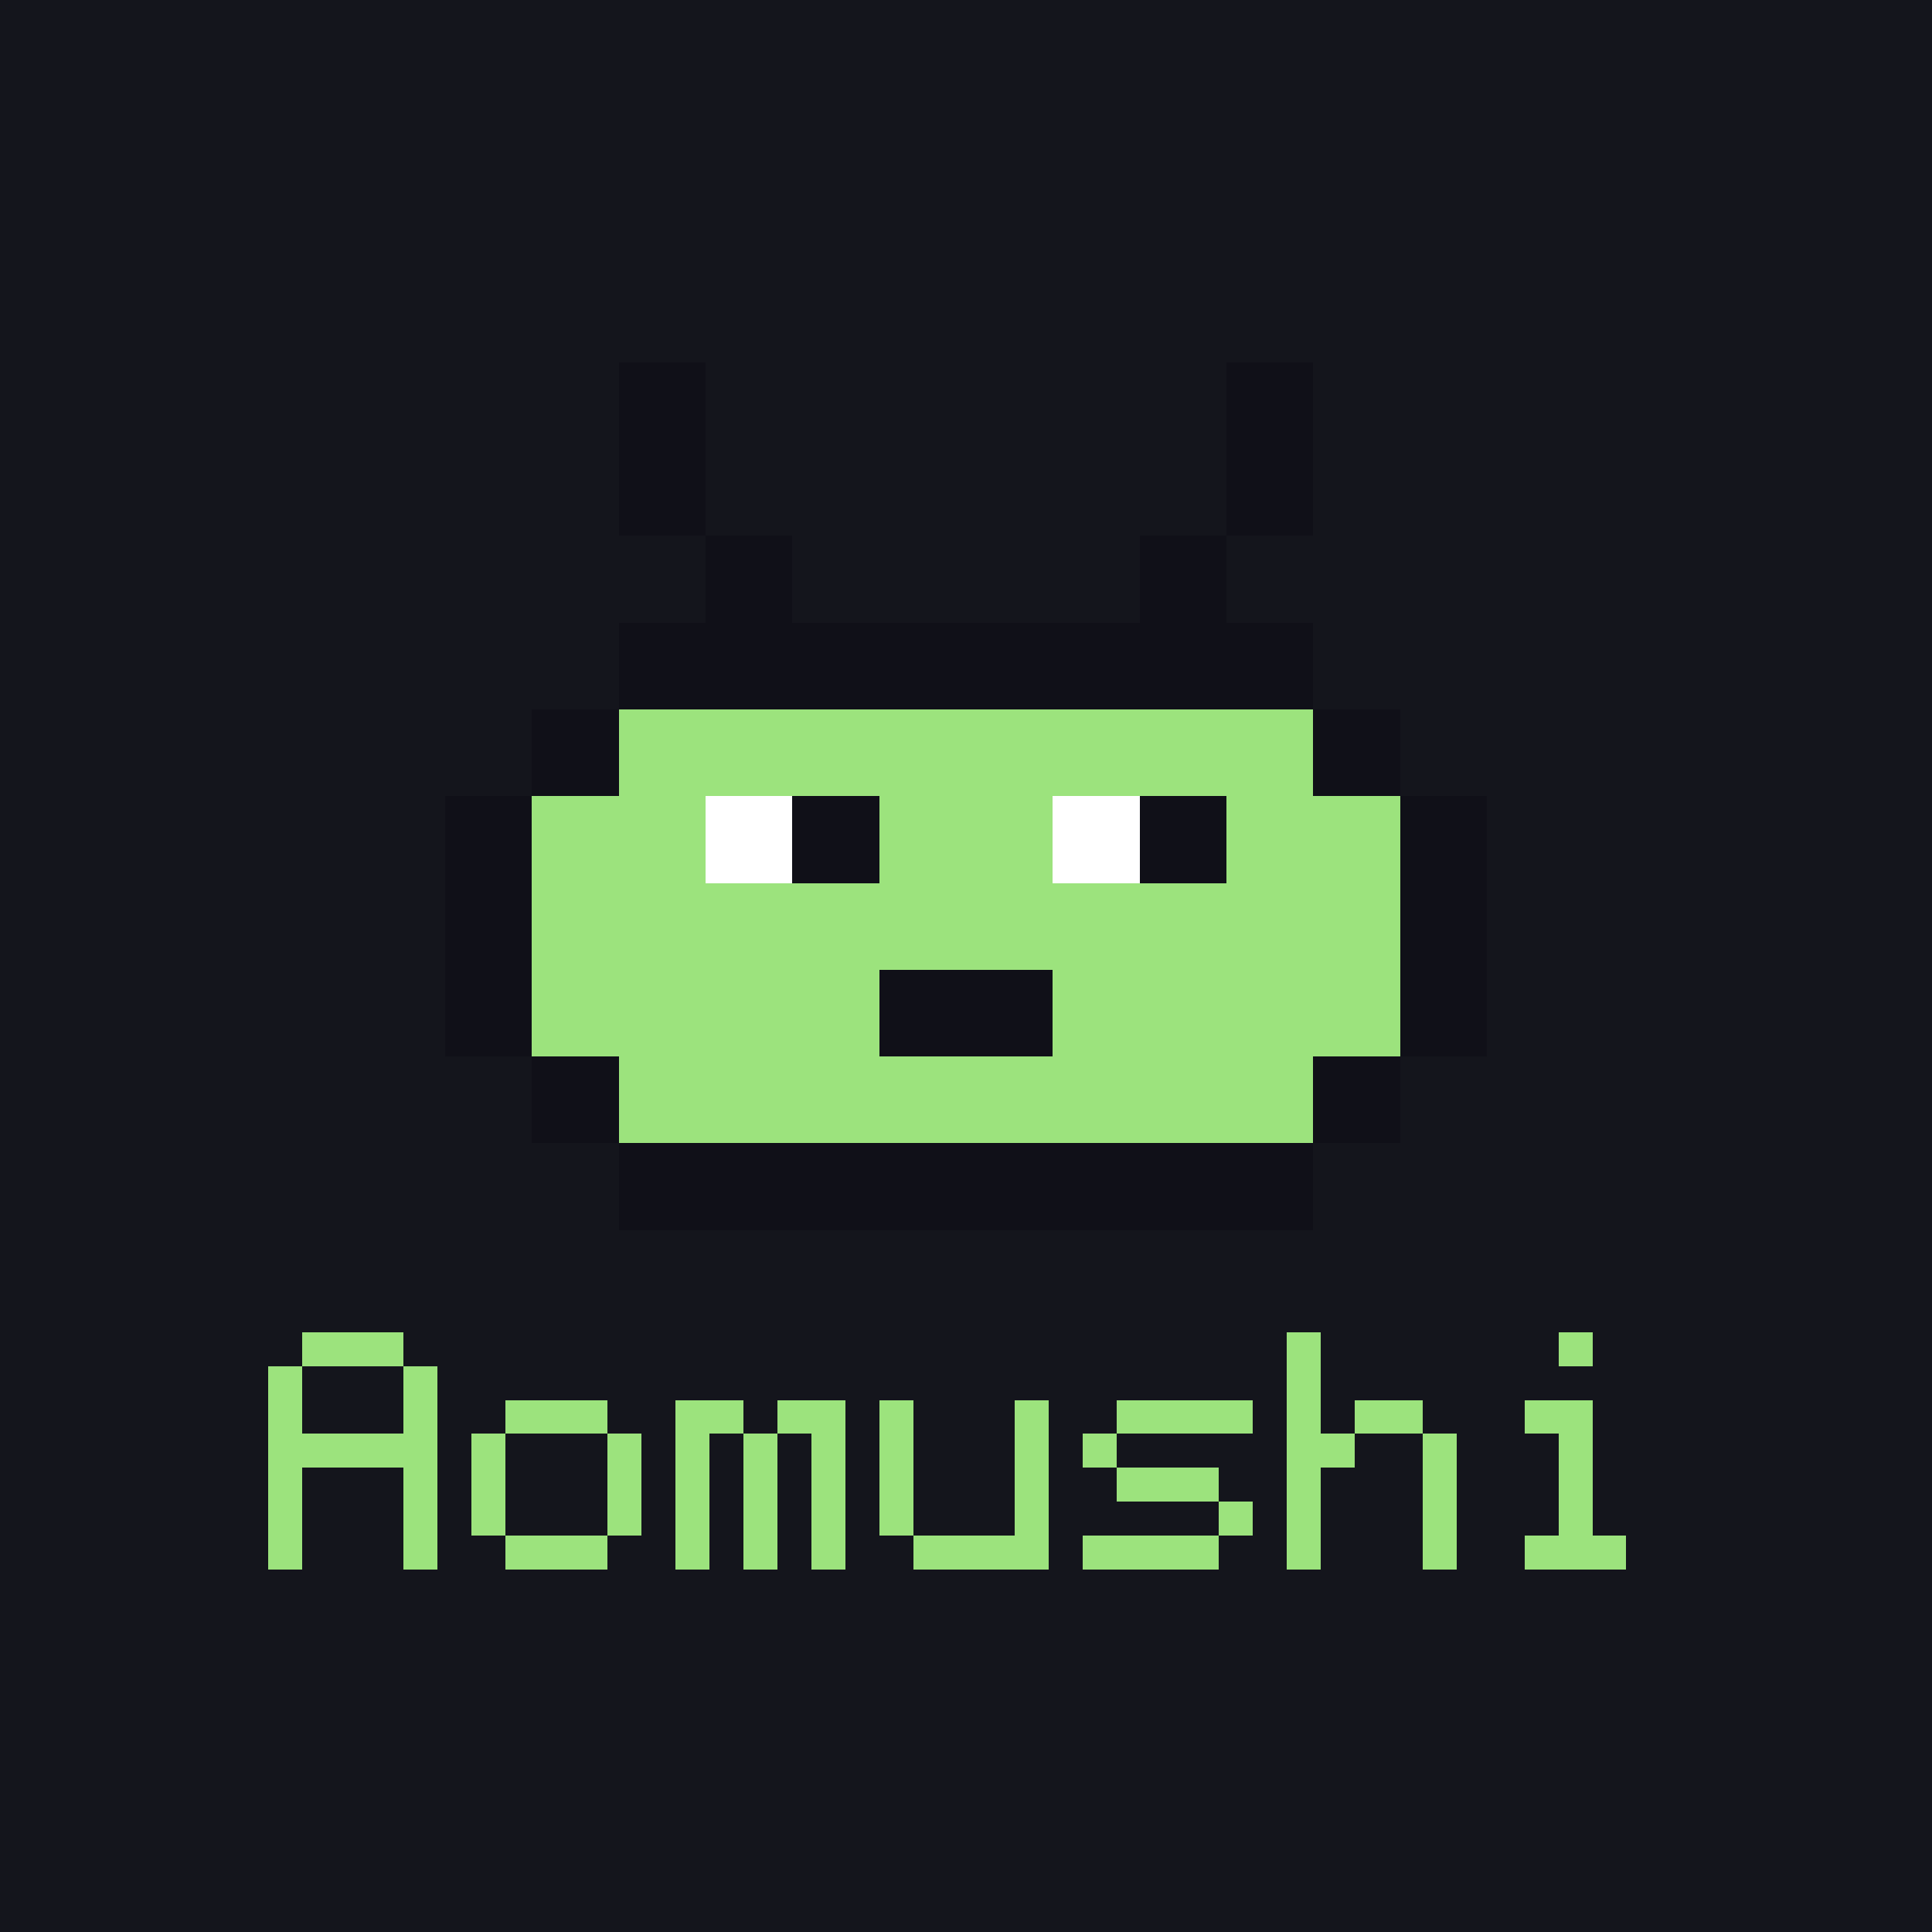
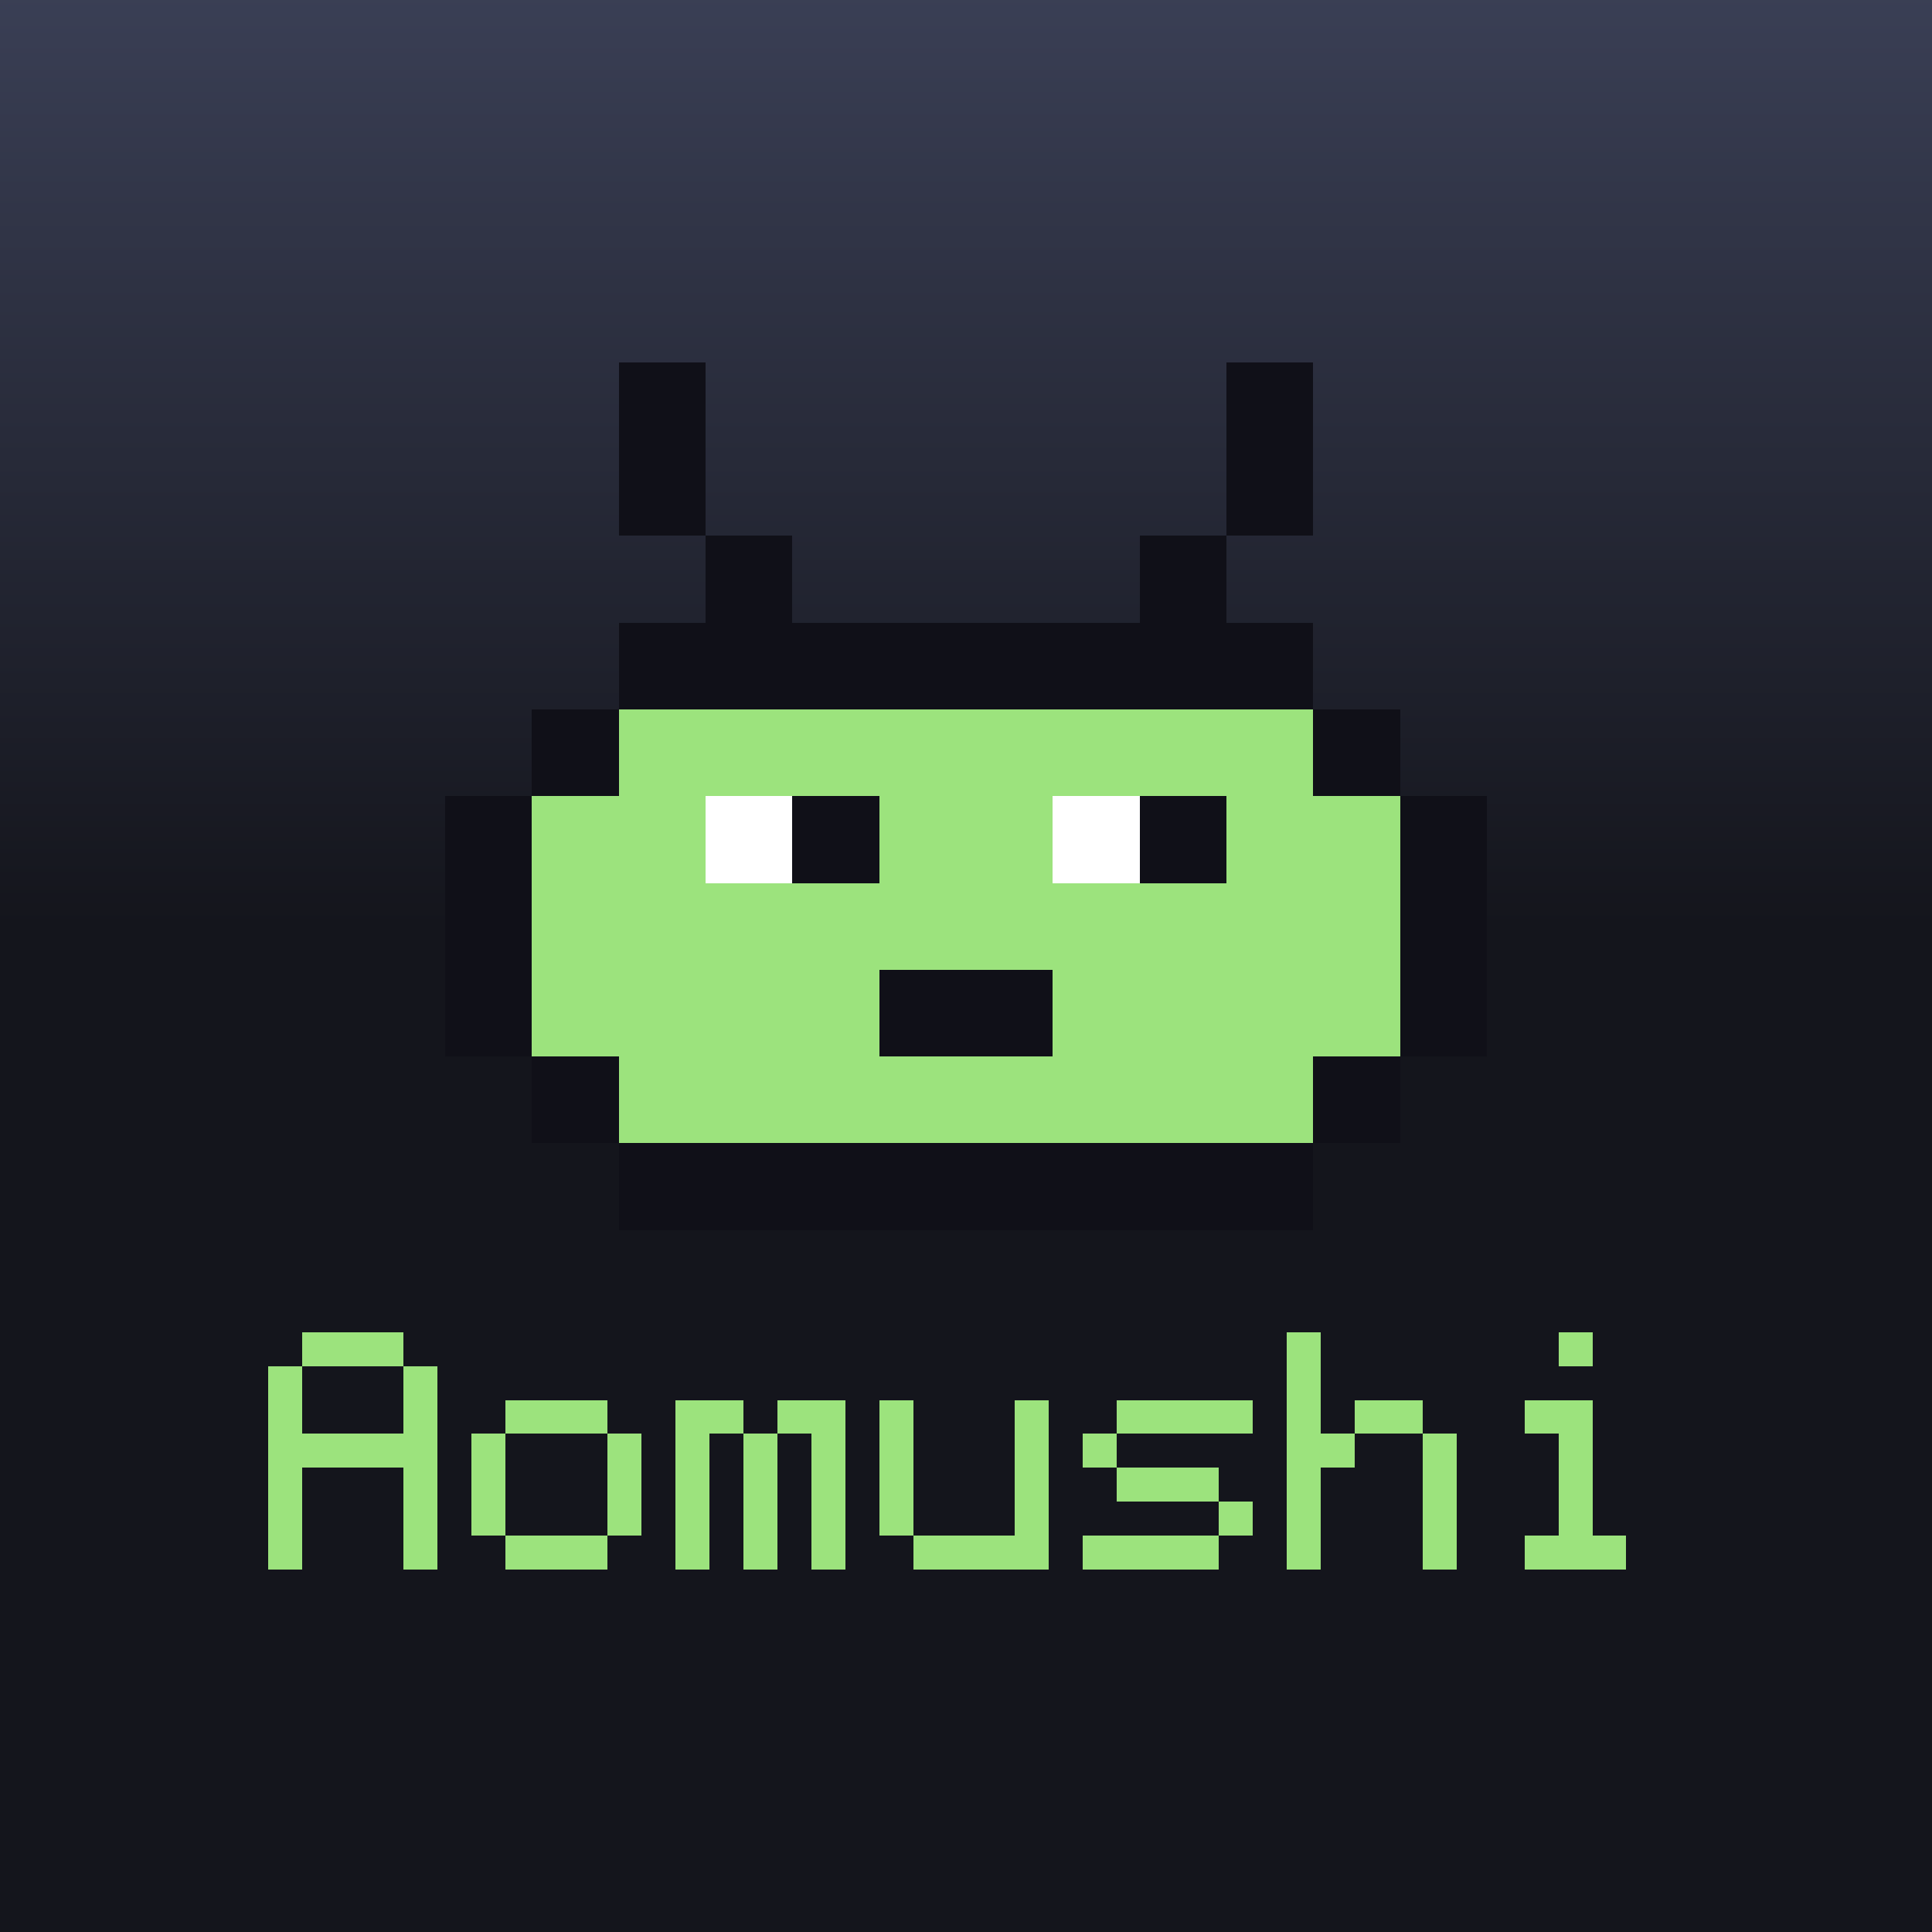
<svg xmlns="http://www.w3.org/2000/svg" width="512" height="512" viewBox="0 0 512 512" shape-rendering="crispEdges">
-   <rect x="0" y="0" width="512" height="512" fill="#14151c" />
+   <defs>
+     <linearGradient id="sky" x1="0" y1="0" x2="0" y2="1">
+       <stop offset="0" stop-color="#3a3f55" />
+       <stop offset="0.48" stop-color="#14151c" />
+     </linearGradient>
+   </defs>
+   <rect x="0" y="0" width="512" height="512" fill="url(#sky)" shape-rendering="auto" />
  <rect x="164" y="96" width="23" height="23" fill="#101018" />
  <rect x="325" y="96" width="23" height="23" fill="#101018" />
  <rect x="164" y="119" width="23" height="23" fill="#101018" />
  <rect x="325" y="119" width="23" height="23" fill="#101018" />
  <rect x="187" y="142" width="23" height="23" fill="#101018" />
  <rect x="302" y="142" width="23" height="23" fill="#101018" />
  <rect x="164" y="165" width="23" height="23" fill="#101018" />
  <rect x="187" y="165" width="23" height="23" fill="#101018" />
  <rect x="210" y="165" width="23" height="23" fill="#101018" />
  <rect x="233" y="165" width="23" height="23" fill="#101018" />
  <rect x="256" y="165" width="23" height="23" fill="#101018" />
  <rect x="279" y="165" width="23" height="23" fill="#101018" />
  <rect x="302" y="165" width="23" height="23" fill="#101018" />
  <rect x="325" y="165" width="23" height="23" fill="#101018" />
  <rect x="141" y="188" width="23" height="23" fill="#101018" />
  <rect x="164" y="188" width="23" height="23" fill="#9CE37D" />
  <rect x="187" y="188" width="23" height="23" fill="#9CE37D" />
  <rect x="210" y="188" width="23" height="23" fill="#9CE37D" />
  <rect x="233" y="188" width="23" height="23" fill="#9CE37D" />
  <rect x="256" y="188" width="23" height="23" fill="#9CE37D" />
  <rect x="279" y="188" width="23" height="23" fill="#9CE37D" />
  <rect x="302" y="188" width="23" height="23" fill="#9CE37D" />
  <rect x="325" y="188" width="23" height="23" fill="#9CE37D" />
  <rect x="348" y="188" width="23" height="23" fill="#101018" />
  <rect x="118" y="211" width="23" height="23" fill="#101018" />
  <rect x="141" y="211" width="23" height="23" fill="#9CE37D" />
  <rect x="164" y="211" width="23" height="23" fill="#9CE37D" />
  <rect x="187" y="211" width="23" height="23" fill="#ffffff" />
  <rect x="210" y="211" width="23" height="23" fill="#101018" />
  <rect x="233" y="211" width="23" height="23" fill="#9CE37D" />
  <rect x="256" y="211" width="23" height="23" fill="#9CE37D" />
  <rect x="279" y="211" width="23" height="23" fill="#ffffff" />
  <rect x="302" y="211" width="23" height="23" fill="#101018" />
  <rect x="325" y="211" width="23" height="23" fill="#9CE37D" />
  <rect x="348" y="211" width="23" height="23" fill="#9CE37D" />
  <rect x="371" y="211" width="23" height="23" fill="#101018" />
  <rect x="118" y="234" width="23" height="23" fill="#101018" />
  <rect x="141" y="234" width="23" height="23" fill="#9CE37D" />
  <rect x="164" y="234" width="23" height="23" fill="#9CE37D" />
  <rect x="187" y="234" width="23" height="23" fill="#9CE37D" />
  <rect x="210" y="234" width="23" height="23" fill="#9CE37D" />
  <rect x="233" y="234" width="23" height="23" fill="#9CE37D" />
  <rect x="256" y="234" width="23" height="23" fill="#9CE37D" />
  <rect x="279" y="234" width="23" height="23" fill="#9CE37D" />
  <rect x="302" y="234" width="23" height="23" fill="#9CE37D" />
  <rect x="325" y="234" width="23" height="23" fill="#9CE37D" />
  <rect x="348" y="234" width="23" height="23" fill="#9CE37D" />
  <rect x="371" y="234" width="23" height="23" fill="#101018" />
  <rect x="118" y="257" width="23" height="23" fill="#101018" />
  <rect x="141" y="257" width="23" height="23" fill="#9CE37D" />
  <rect x="164" y="257" width="23" height="23" fill="#9CE37D" />
  <rect x="187" y="257" width="23" height="23" fill="#9CE37D" />
  <rect x="210" y="257" width="23" height="23" fill="#9CE37D" />
  <rect x="233" y="257" width="23" height="23" fill="#101018" />
  <rect x="256" y="257" width="23" height="23" fill="#101018" />
  <rect x="279" y="257" width="23" height="23" fill="#9CE37D" />
  <rect x="302" y="257" width="23" height="23" fill="#9CE37D" />
  <rect x="325" y="257" width="23" height="23" fill="#9CE37D" />
  <rect x="348" y="257" width="23" height="23" fill="#9CE37D" />
  <rect x="371" y="257" width="23" height="23" fill="#101018" />
  <rect x="141" y="280" width="23" height="23" fill="#101018" />
  <rect x="164" y="280" width="23" height="23" fill="#9CE37D" />
  <rect x="187" y="280" width="23" height="23" fill="#9CE37D" />
  <rect x="210" y="280" width="23" height="23" fill="#9CE37D" />
  <rect x="233" y="280" width="23" height="23" fill="#9CE37D" />
  <rect x="256" y="280" width="23" height="23" fill="#9CE37D" />
  <rect x="279" y="280" width="23" height="23" fill="#9CE37D" />
  <rect x="302" y="280" width="23" height="23" fill="#9CE37D" />
  <rect x="325" y="280" width="23" height="23" fill="#9CE37D" />
  <rect x="348" y="280" width="23" height="23" fill="#101018" />
  <rect x="164" y="303" width="23" height="23" fill="#101018" />
  <rect x="187" y="303" width="23" height="23" fill="#101018" />
  <rect x="210" y="303" width="23" height="23" fill="#101018" />
  <rect x="233" y="303" width="23" height="23" fill="#101018" />
  <rect x="256" y="303" width="23" height="23" fill="#101018" />
  <rect x="279" y="303" width="23" height="23" fill="#101018" />
  <rect x="302" y="303" width="23" height="23" fill="#101018" />
  <rect x="325" y="303" width="23" height="23" fill="#101018" />
  <rect x="80" y="353" width="9" height="9" fill="#9CE37D" />
  <rect x="89" y="353" width="9" height="9" fill="#9CE37D" />
  <rect x="98" y="353" width="9" height="9" fill="#9CE37D" />
  <rect x="71" y="362" width="9" height="9" fill="#9CE37D" />
  <rect x="107" y="362" width="9" height="9" fill="#9CE37D" />
  <rect x="71" y="371" width="9" height="9" fill="#9CE37D" />
  <rect x="107" y="371" width="9" height="9" fill="#9CE37D" />
  <rect x="71" y="380" width="9" height="9" fill="#9CE37D" />
  <rect x="80" y="380" width="9" height="9" fill="#9CE37D" />
  <rect x="89" y="380" width="9" height="9" fill="#9CE37D" />
  <rect x="98" y="380" width="9" height="9" fill="#9CE37D" />
  <rect x="107" y="380" width="9" height="9" fill="#9CE37D" />
  <rect x="71" y="389" width="9" height="9" fill="#9CE37D" />
  <rect x="107" y="389" width="9" height="9" fill="#9CE37D" />
  <rect x="71" y="398" width="9" height="9" fill="#9CE37D" />
  <rect x="107" y="398" width="9" height="9" fill="#9CE37D" />
  <rect x="71" y="407" width="9" height="9" fill="#9CE37D" />
  <rect x="107" y="407" width="9" height="9" fill="#9CE37D" />
  <rect x="134" y="371" width="9" height="9" fill="#9CE37D" />
  <rect x="143" y="371" width="9" height="9" fill="#9CE37D" />
  <rect x="152" y="371" width="9" height="9" fill="#9CE37D" />
  <rect x="125" y="380" width="9" height="9" fill="#9CE37D" />
  <rect x="161" y="380" width="9" height="9" fill="#9CE37D" />
  <rect x="125" y="389" width="9" height="9" fill="#9CE37D" />
  <rect x="161" y="389" width="9" height="9" fill="#9CE37D" />
  <rect x="125" y="398" width="9" height="9" fill="#9CE37D" />
  <rect x="161" y="398" width="9" height="9" fill="#9CE37D" />
  <rect x="134" y="407" width="9" height="9" fill="#9CE37D" />
  <rect x="143" y="407" width="9" height="9" fill="#9CE37D" />
  <rect x="152" y="407" width="9" height="9" fill="#9CE37D" />
  <rect x="179" y="371" width="9" height="9" fill="#9CE37D" />
  <rect x="188" y="371" width="9" height="9" fill="#9CE37D" />
  <rect x="206" y="371" width="9" height="9" fill="#9CE37D" />
  <rect x="215" y="371" width="9" height="9" fill="#9CE37D" />
  <rect x="179" y="380" width="9" height="9" fill="#9CE37D" />
  <rect x="197" y="380" width="9" height="9" fill="#9CE37D" />
  <rect x="215" y="380" width="9" height="9" fill="#9CE37D" />
  <rect x="179" y="389" width="9" height="9" fill="#9CE37D" />
  <rect x="197" y="389" width="9" height="9" fill="#9CE37D" />
  <rect x="215" y="389" width="9" height="9" fill="#9CE37D" />
  <rect x="179" y="398" width="9" height="9" fill="#9CE37D" />
  <rect x="197" y="398" width="9" height="9" fill="#9CE37D" />
  <rect x="215" y="398" width="9" height="9" fill="#9CE37D" />
  <rect x="179" y="407" width="9" height="9" fill="#9CE37D" />
  <rect x="197" y="407" width="9" height="9" fill="#9CE37D" />
  <rect x="215" y="407" width="9" height="9" fill="#9CE37D" />
  <rect x="233" y="371" width="9" height="9" fill="#9CE37D" />
  <rect x="269" y="371" width="9" height="9" fill="#9CE37D" />
  <rect x="233" y="380" width="9" height="9" fill="#9CE37D" />
  <rect x="269" y="380" width="9" height="9" fill="#9CE37D" />
  <rect x="233" y="389" width="9" height="9" fill="#9CE37D" />
  <rect x="269" y="389" width="9" height="9" fill="#9CE37D" />
  <rect x="233" y="398" width="9" height="9" fill="#9CE37D" />
  <rect x="269" y="398" width="9" height="9" fill="#9CE37D" />
  <rect x="242" y="407" width="9" height="9" fill="#9CE37D" />
  <rect x="251" y="407" width="9" height="9" fill="#9CE37D" />
  <rect x="260" y="407" width="9" height="9" fill="#9CE37D" />
  <rect x="269" y="407" width="9" height="9" fill="#9CE37D" />
  <rect x="296" y="371" width="9" height="9" fill="#9CE37D" />
  <rect x="305" y="371" width="9" height="9" fill="#9CE37D" />
  <rect x="314" y="371" width="9" height="9" fill="#9CE37D" />
  <rect x="323" y="371" width="9" height="9" fill="#9CE37D" />
  <rect x="287" y="380" width="9" height="9" fill="#9CE37D" />
  <rect x="296" y="389" width="9" height="9" fill="#9CE37D" />
  <rect x="305" y="389" width="9" height="9" fill="#9CE37D" />
  <rect x="314" y="389" width="9" height="9" fill="#9CE37D" />
  <rect x="323" y="398" width="9" height="9" fill="#9CE37D" />
  <rect x="287" y="407" width="9" height="9" fill="#9CE37D" />
  <rect x="296" y="407" width="9" height="9" fill="#9CE37D" />
  <rect x="305" y="407" width="9" height="9" fill="#9CE37D" />
  <rect x="314" y="407" width="9" height="9" fill="#9CE37D" />
  <rect x="341" y="353" width="9" height="9" fill="#9CE37D" />
  <rect x="341" y="362" width="9" height="9" fill="#9CE37D" />
  <rect x="341" y="371" width="9" height="9" fill="#9CE37D" />
  <rect x="359" y="371" width="9" height="9" fill="#9CE37D" />
  <rect x="368" y="371" width="9" height="9" fill="#9CE37D" />
  <rect x="341" y="380" width="9" height="9" fill="#9CE37D" />
  <rect x="350" y="380" width="9" height="9" fill="#9CE37D" />
  <rect x="377" y="380" width="9" height="9" fill="#9CE37D" />
  <rect x="341" y="389" width="9" height="9" fill="#9CE37D" />
  <rect x="377" y="389" width="9" height="9" fill="#9CE37D" />
  <rect x="341" y="398" width="9" height="9" fill="#9CE37D" />
  <rect x="377" y="398" width="9" height="9" fill="#9CE37D" />
  <rect x="341" y="407" width="9" height="9" fill="#9CE37D" />
  <rect x="377" y="407" width="9" height="9" fill="#9CE37D" />
  <rect x="413" y="353" width="9" height="9" fill="#9CE37D" />
  <rect x="404" y="371" width="9" height="9" fill="#9CE37D" />
  <rect x="413" y="371" width="9" height="9" fill="#9CE37D" />
  <rect x="413" y="380" width="9" height="9" fill="#9CE37D" />
  <rect x="413" y="389" width="9" height="9" fill="#9CE37D" />
  <rect x="413" y="398" width="9" height="9" fill="#9CE37D" />
  <rect x="404" y="407" width="9" height="9" fill="#9CE37D" />
  <rect x="413" y="407" width="9" height="9" fill="#9CE37D" />
  <rect x="422" y="407" width="9" height="9" fill="#9CE37D" />
</svg>
